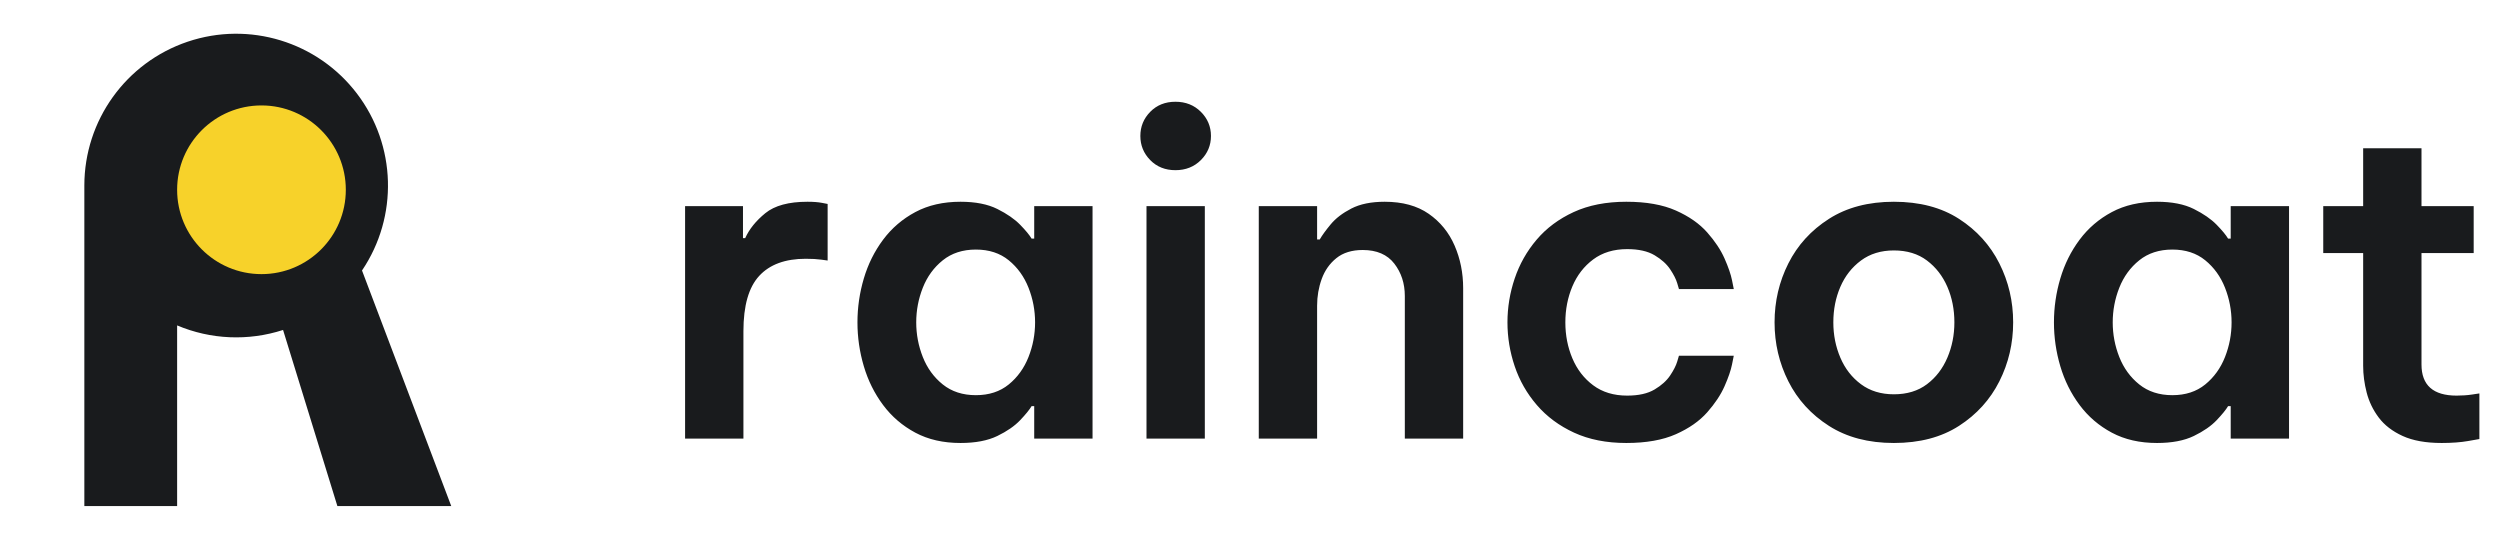
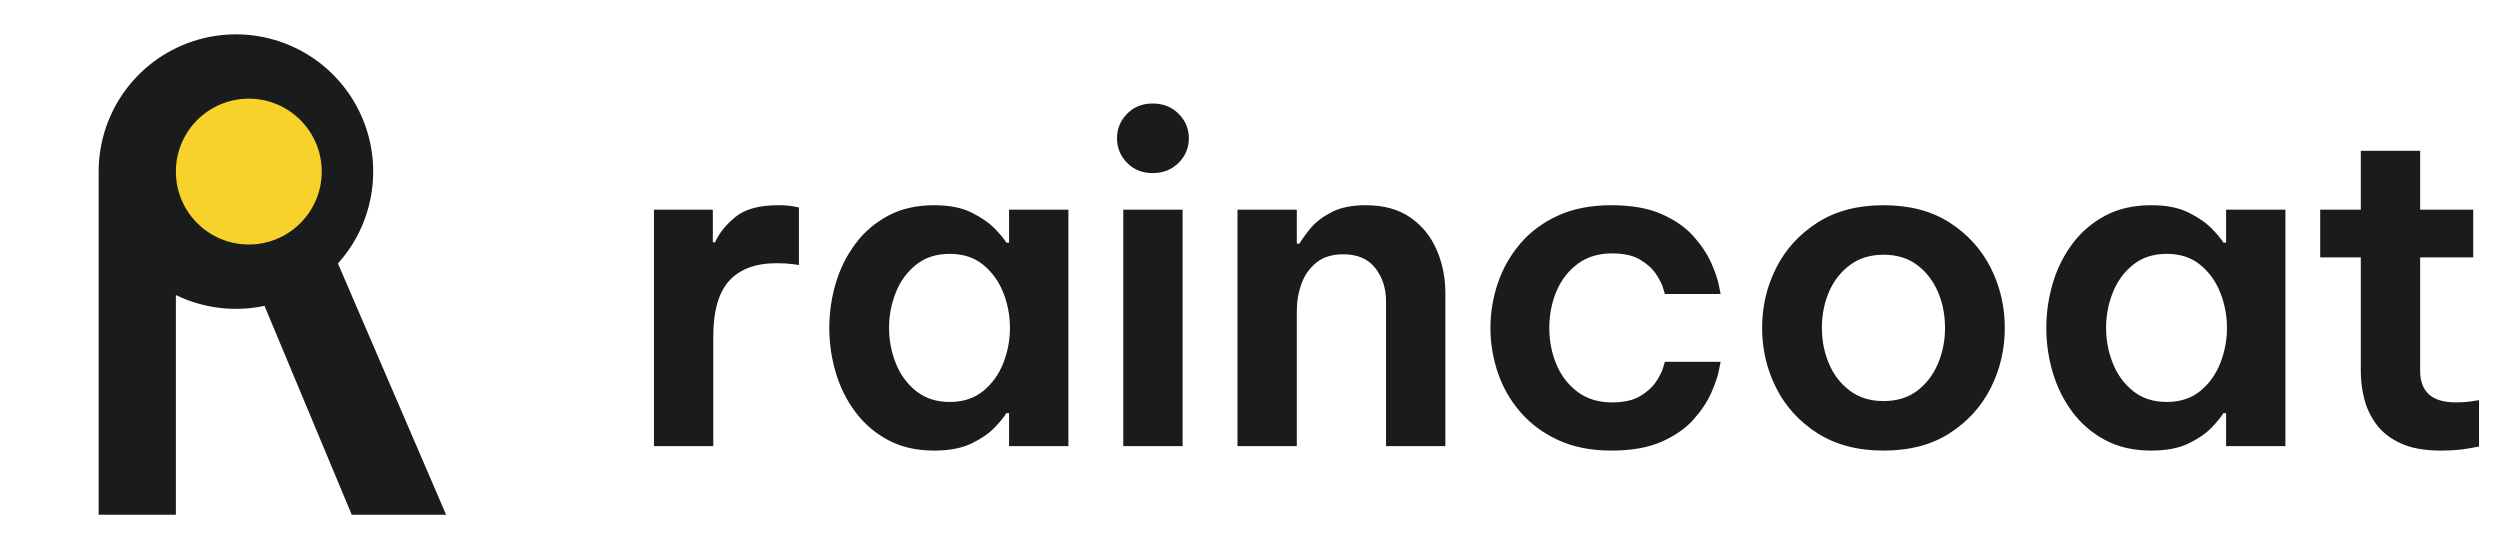
- <svg xmlns="http://www.w3.org/2000/svg" viewBox="0 0 296.4 64" role="img">
+ <svg xmlns="http://www.w3.org/2000/svg" viewBox="0 0 291.4 64" role="img">
  <g>
-     <path fill="#f7d22a" d="M20 22.5A11 11 0 1 1 42 22.5A11 11 0 1 1 20 22.5Z" />
-     <path fill="#191b1d" d="M10 60V22A18 18 0 1 1 42.92 32.07L53.5 60H40L33.56 39.12A18 18 0 0 1 21 38.58V60ZM21 22.5A10 10 0 1 0 41 22.5A10 10 0 1 0 21 22.5Z" />
+     <path fill="#f7d22a" d="M19.5 20A9.5 9.5 0 1 1 38.5 20A9.5 9.5 0 1 1 19.5 20Z" />
+     <path fill="#191b1d" d="M11.5 60V20A16 16 0 1 1 39.39 30.71L52 60H41L30.83 35.65A16 16 0 0 1 20.5 34.39V60ZM20.5 20A8.5 8.5 0 1 0 37.5 20A8.5 8.5 0 1 0 20.5 20Z" />
  </g>
-   <path fill="#191b1d" d="M81.224 52.0V24.44H88.088V28.236H88.348Q89.076 26.624 90.74 25.272Q92.404 23.92 95.732 23.92Q96.772 23.92 97.448 24.05Q98.124 24.18 98.124 24.18V30.888Q98.124 30.888 97.37 30.784Q96.616 30.68 95.524 30.68Q91.884 30.68 90.012 32.708Q88.14 34.736 88.14 39.26V52.0ZM113.88 23.92Q116.532 23.92 118.248 24.778Q119.964 25.636 120.952 26.65Q121.94 27.664 122.304 28.288H122.616V24.44H129.532V52.0H122.616V48.152H122.304Q121.94 48.776 120.952 49.816Q119.964 50.856 118.248 51.688Q116.532 52.52 113.88 52.52Q110.812 52.52 108.524 51.298Q106.236 50.076 104.702 48.022Q103.168 45.968 102.414 43.42Q101.66 40.872 101.66 38.22Q101.66 35.568 102.414 33.02Q103.168 30.472 104.702 28.418Q106.236 26.364 108.524 25.142Q110.812 23.92 113.88 23.92ZM115.7 29.588Q113.36 29.588 111.774 30.862Q110.188 32.136 109.408 34.112Q108.628 36.088 108.628 38.22Q108.628 40.352 109.408 42.328Q110.188 44.304 111.774 45.578Q113.36 46.852 115.7 46.852Q118.04 46.852 119.6 45.578Q121.16 44.304 121.94 42.328Q122.72 40.352 122.72 38.22Q122.72 36.088 121.94 34.112Q121.16 32.136 119.6 30.862Q118.04 29.588 115.7 29.588ZM139.36 20.176Q137.54 20.176 136.37 18.98Q135.2 17.784 135.2 16.12Q135.2 14.456 136.37 13.26Q137.54 12.064 139.36 12.064Q141.18 12.064 142.376 13.26Q143.572 14.456 143.572 16.12Q143.572 17.784 142.376 18.98Q141.18 20.176 139.36 20.176ZM135.928 52.0V24.44H142.844V52.0ZM149.24 52.0V24.44H156.156V28.392H156.468Q156.884 27.664 157.768 26.598Q158.652 25.532 160.212 24.726Q161.772 23.92 164.164 23.92Q167.336 23.92 169.39 25.35Q171.444 26.78 172.458 29.12Q173.472 31.46 173.472 34.164V52.0H166.556V35.1Q166.556 32.864 165.308 31.252Q164.06 29.64 161.564 29.64Q159.64 29.64 158.444 30.602Q157.248 31.564 156.702 33.072Q156.156 34.58 156.156 36.244V52.0ZM192.816 52.52Q189.28 52.52 186.628 51.298Q183.976 50.076 182.208 48.022Q180.44 45.968 179.582 43.42Q178.724 40.872 178.724 38.22Q178.724 35.568 179.582 33.02Q180.44 30.472 182.182 28.418Q183.924 26.364 186.576 25.142Q189.228 23.92 192.816 23.92Q196.352 23.92 198.692 24.96Q201.032 26.0 202.41 27.56Q203.788 29.12 204.464 30.654Q205.14 32.188 205.348 33.228Q205.556 34.268 205.556 34.268H199.056Q199.056 34.268 198.848 33.566Q198.64 32.864 198.016 31.928Q197.392 30.992 196.17 30.264Q194.948 29.536 192.92 29.536Q190.528 29.536 188.89 30.758Q187.252 31.98 186.42 33.956Q185.588 35.932 185.588 38.22Q185.588 40.508 186.42 42.484Q187.252 44.46 188.89 45.682Q190.528 46.904 192.92 46.904Q194.948 46.904 196.17 46.176Q197.392 45.448 198.016 44.512Q198.64 43.576 198.848 42.874Q199.056 42.172 199.056 42.172H205.556Q205.556 42.172 205.348 43.212Q205.14 44.252 204.464 45.786Q203.788 47.32 202.41 48.88Q201.032 50.44 198.692 51.48Q196.352 52.52 192.816 52.52ZM224.536 52.52Q220.012 52.52 216.84 50.492Q213.668 48.464 212.03 45.214Q210.392 41.964 210.392 38.22Q210.392 34.476 212.03 31.226Q213.668 27.976 216.84 25.948Q220.012 23.92 224.536 23.92Q229.112 23.92 232.258 25.948Q235.404 27.976 237.042 31.226Q238.68 34.476 238.68 38.22Q238.68 41.964 237.042 45.214Q235.404 48.464 232.258 50.492Q229.112 52.52 224.536 52.52ZM224.536 46.748Q226.876 46.748 228.462 45.552Q230.048 44.356 230.88 42.406Q231.712 40.456 231.712 38.22Q231.712 35.932 230.88 34.008Q230.048 32.084 228.462 30.888Q226.876 29.692 224.536 29.692Q222.248 29.692 220.636 30.888Q219.024 32.084 218.192 34.008Q217.36 35.932 217.36 38.22Q217.36 40.456 218.192 42.406Q219.024 44.356 220.636 45.552Q222.248 46.748 224.536 46.748ZM255.736 23.92Q258.388 23.92 260.104 24.778Q261.82 25.636 262.808 26.65Q263.796 27.664 264.16 28.288H264.472V24.44H271.388V52.0H264.472V48.152H264.16Q263.796 48.776 262.808 49.816Q261.82 50.856 260.104 51.688Q258.388 52.52 255.736 52.52Q252.668 52.52 250.38 51.298Q248.092 50.076 246.558 48.022Q245.024 45.968 244.27 43.42Q243.516 40.872 243.516 38.22Q243.516 35.568 244.27 33.02Q245.024 30.472 246.558 28.418Q248.092 26.364 250.38 25.142Q252.668 23.92 255.736 23.92ZM257.556 29.588Q255.216 29.588 253.63 30.862Q252.044 32.136 251.264 34.112Q250.484 36.088 250.484 38.22Q250.484 40.352 251.264 42.328Q252.044 44.304 253.63 45.578Q255.216 46.852 257.556 46.852Q259.896 46.852 261.456 45.578Q263.016 44.304 263.796 42.328Q264.576 40.352 264.576 38.22Q264.576 36.088 263.796 34.112Q263.016 32.136 261.456 30.862Q259.896 29.588 257.556 29.588ZM289.484 52.52Q286.676 52.52 284.856 51.688Q283.036 50.856 282.022 49.504Q281.008 48.152 280.592 46.54Q280.176 44.928 280.176 43.368V30.004H275.444V24.44H280.176V17.576H287.092V24.44H293.28V30.004H287.092V43.212Q287.092 46.904 291.252 46.904Q292.24 46.904 293.098 46.774Q293.956 46.644 293.956 46.644V52.052Q293.956 52.052 292.63 52.286Q291.304 52.52 289.484 52.52Z" />
+   <path fill="#191b1d" d="M76.224 52V24.44H83.088V28.236H83.348Q84.076 26.624 85.74 25.272Q87.404 23.92 90.732 23.92Q91.772 23.92 92.448 24.05Q93.124 24.18 93.124 24.18V30.888Q93.124 30.888 92.37 30.784Q91.616 30.68 90.524 30.68Q86.884 30.68 85.012 32.708Q83.14 34.736 83.14 39.26V52ZM108.88 23.92Q111.532 23.92 113.248 24.778Q114.964 25.636 115.952 26.65Q116.94 27.664 117.304 28.288H117.616V24.44H124.532V52H117.616V48.152H117.304Q116.94 48.776 115.952 49.816Q114.964 50.856 113.248 51.688Q111.532 52.52 108.88 52.52Q105.812 52.52 103.524 51.298Q101.236 50.076 99.702 48.022Q98.168 45.968 97.414 43.42Q96.66 40.872 96.66 38.22Q96.66 35.568 97.414 33.02Q98.168 30.472 99.702 28.418Q101.236 26.364 103.524 25.142Q105.812 23.92 108.88 23.92ZM110.7 29.588Q108.36 29.588 106.774 30.862Q105.188 32.136 104.408 34.112Q103.628 36.088 103.628 38.22Q103.628 40.352 104.408 42.328Q105.188 44.304 106.774 45.578Q108.36 46.852 110.7 46.852Q113.04 46.852 114.6 45.578Q116.16 44.304 116.94 42.328Q117.72 40.352 117.72 38.22Q117.72 36.088 116.94 34.112Q116.16 32.136 114.6 30.862Q113.04 29.588 110.7 29.588ZM134.36 20.176Q132.54 20.176 131.37 18.98Q130.2 17.784 130.2 16.12Q130.2 14.456 131.37 13.26Q132.54 12.064 134.36 12.064Q136.18 12.064 137.376 13.26Q138.572 14.456 138.572 16.12Q138.572 17.784 137.376 18.98Q136.18 20.176 134.36 20.176ZM130.928 52V24.44H137.844V52ZM144.24 52V24.44H151.156V28.392H151.468Q151.884 27.664 152.768 26.598Q153.652 25.532 155.212 24.726Q156.772 23.92 159.164 23.92Q162.336 23.92 164.39 25.35Q166.444 26.78 167.458 29.12Q168.472 31.46 168.472 34.164V52H161.556V35.1Q161.556 32.864 160.308 31.252Q159.06 29.64 156.564 29.64Q154.64 29.64 153.444 30.602Q152.248 31.564 151.702 33.072Q151.156 34.58 151.156 36.244V52ZM187.816 52.52Q184.28 52.52 181.628 51.298Q178.976 50.076 177.208 48.022Q175.44 45.968 174.582 43.42Q173.724 40.872 173.724 38.22Q173.724 35.568 174.582 33.02Q175.44 30.472 177.182 28.418Q178.924 26.364 181.576 25.142Q184.228 23.92 187.816 23.92Q191.352 23.92 193.692 24.96Q196.032 26 197.41 27.56Q198.788 29.12 199.464 30.654Q200.14 32.188 200.348 33.228Q200.556 34.268 200.556 34.268H194.056Q194.056 34.268 193.848 33.566Q193.64 32.864 193.016 31.928Q192.392 30.992 191.17 30.264Q189.948 29.536 187.92 29.536Q185.528 29.536 183.89 30.758Q182.252 31.98 181.42 33.956Q180.588 35.932 180.588 38.22Q180.588 40.508 181.42 42.484Q182.252 44.46 183.89 45.682Q185.528 46.904 187.92 46.904Q189.948 46.904 191.17 46.176Q192.392 45.448 193.016 44.512Q193.64 43.576 193.848 42.874Q194.056 42.172 194.056 42.172H200.556Q200.556 42.172 200.348 43.212Q200.14 44.252 199.464 45.786Q198.788 47.32 197.41 48.88Q196.032 50.44 193.692 51.48Q191.352 52.52 187.816 52.52ZM219.536 52.52Q215.012 52.52 211.84 50.492Q208.668 48.464 207.03 45.214Q205.392 41.964 205.392 38.22Q205.392 34.476 207.03 31.226Q208.668 27.976 211.84 25.948Q215.012 23.92 219.536 23.92Q224.112 23.92 227.258 25.948Q230.404 27.976 232.042 31.226Q233.68 34.476 233.68 38.22Q233.68 41.964 232.042 45.214Q230.404 48.464 227.258 50.492Q224.112 52.52 219.536 52.52ZM219.536 46.748Q221.876 46.748 223.462 45.552Q225.048 44.356 225.88 42.406Q226.712 40.456 226.712 38.22Q226.712 35.932 225.88 34.008Q225.048 32.084 223.462 30.888Q221.876 29.692 219.536 29.692Q217.248 29.692 215.636 30.888Q214.024 32.084 213.192 34.008Q212.36 35.932 212.36 38.22Q212.36 40.456 213.192 42.406Q214.024 44.356 215.636 45.552Q217.248 46.748 219.536 46.748ZM250.736 23.92Q253.388 23.92 255.104 24.778Q256.82 25.636 257.808 26.65Q258.796 27.664 259.16 28.288H259.472V24.44H266.388V52H259.472V48.152H259.16Q258.796 48.776 257.808 49.816Q256.82 50.856 255.104 51.688Q253.388 52.52 250.736 52.52Q247.668 52.52 245.38 51.298Q243.092 50.076 241.558 48.022Q240.024 45.968 239.27 43.42Q238.516 40.872 238.516 38.22Q238.516 35.568 239.27 33.02Q240.024 30.472 241.558 28.418Q243.092 26.364 245.38 25.142Q247.668 23.92 250.736 23.92ZM252.556 29.588Q250.216 29.588 248.63 30.862Q247.044 32.136 246.264 34.112Q245.484 36.088 245.484 38.22Q245.484 40.352 246.264 42.328Q247.044 44.304 248.63 45.578Q250.216 46.852 252.556 46.852Q254.896 46.852 256.456 45.578Q258.016 44.304 258.796 42.328Q259.576 40.352 259.576 38.22Q259.576 36.088 258.796 34.112Q258.016 32.136 256.456 30.862Q254.896 29.588 252.556 29.588ZM284.484 52.52Q281.676 52.52 279.856 51.688Q278.036 50.856 277.022 49.504Q276.008 48.152 275.592 46.54Q275.176 44.928 275.176 43.368V30.004H270.444V24.44H275.176V17.576H282.092V24.44H288.28V30.004H282.092V43.212Q282.092 46.904 286.252 46.904Q287.24 46.904 288.098 46.774Q288.956 46.644 288.956 46.644V52.052Q288.956 52.052 287.63 52.286Q286.304 52.52 284.484 52.52Z" />
</svg>
